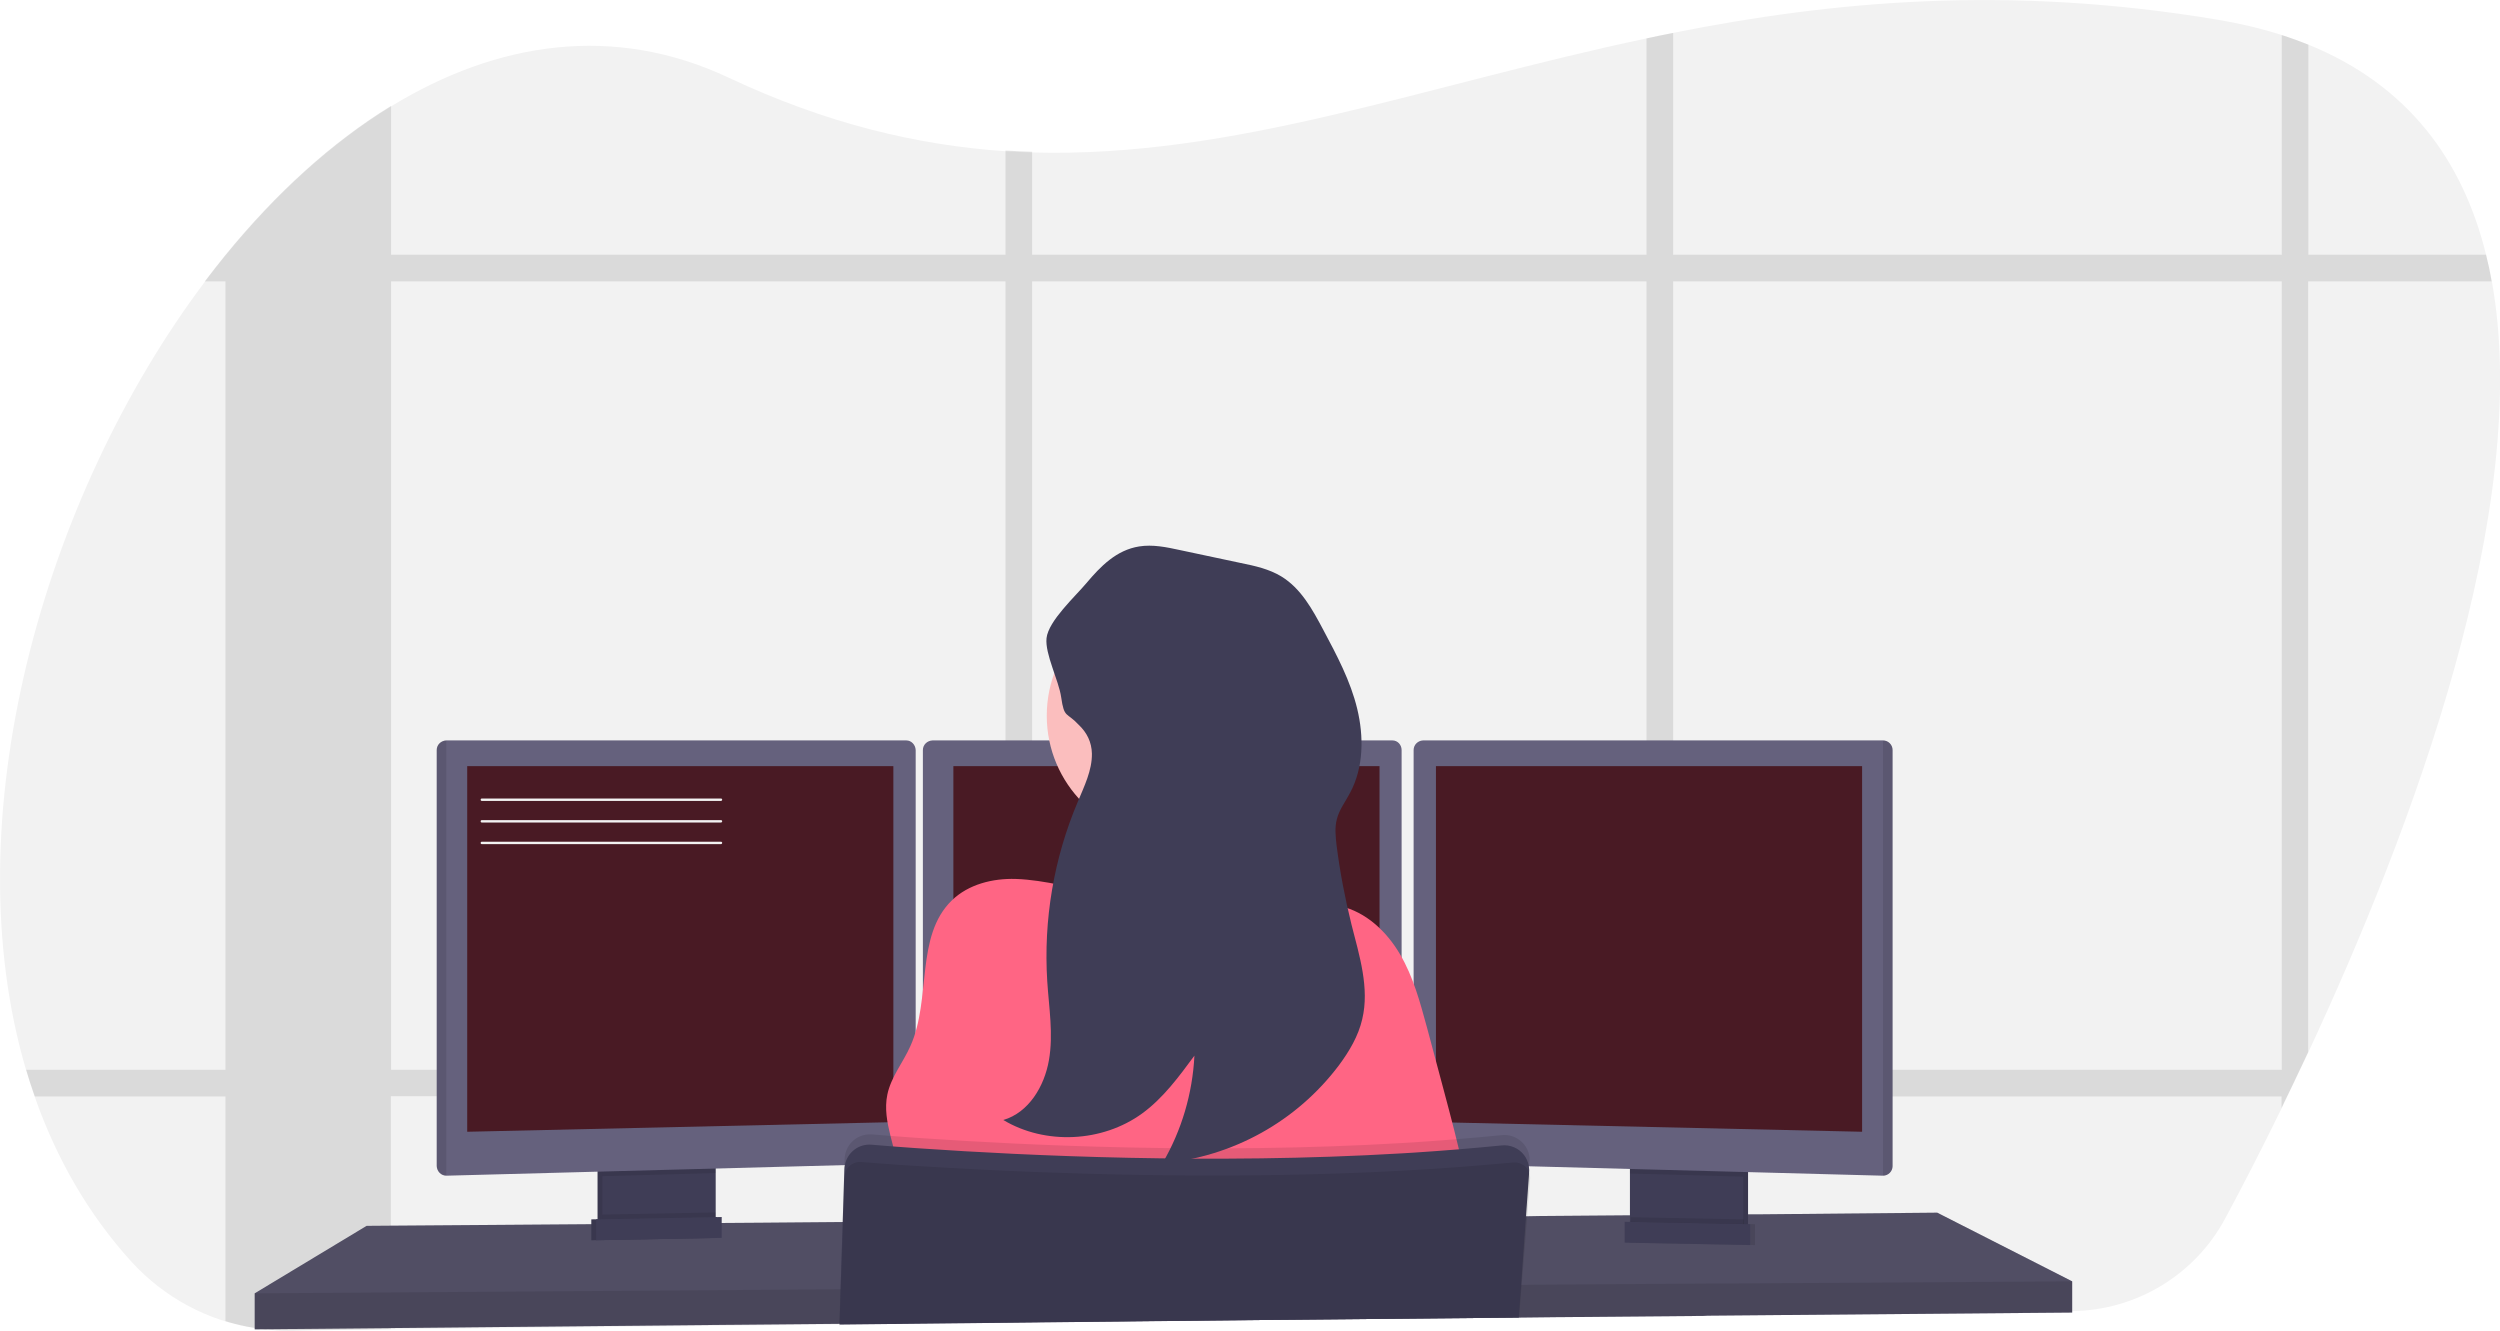
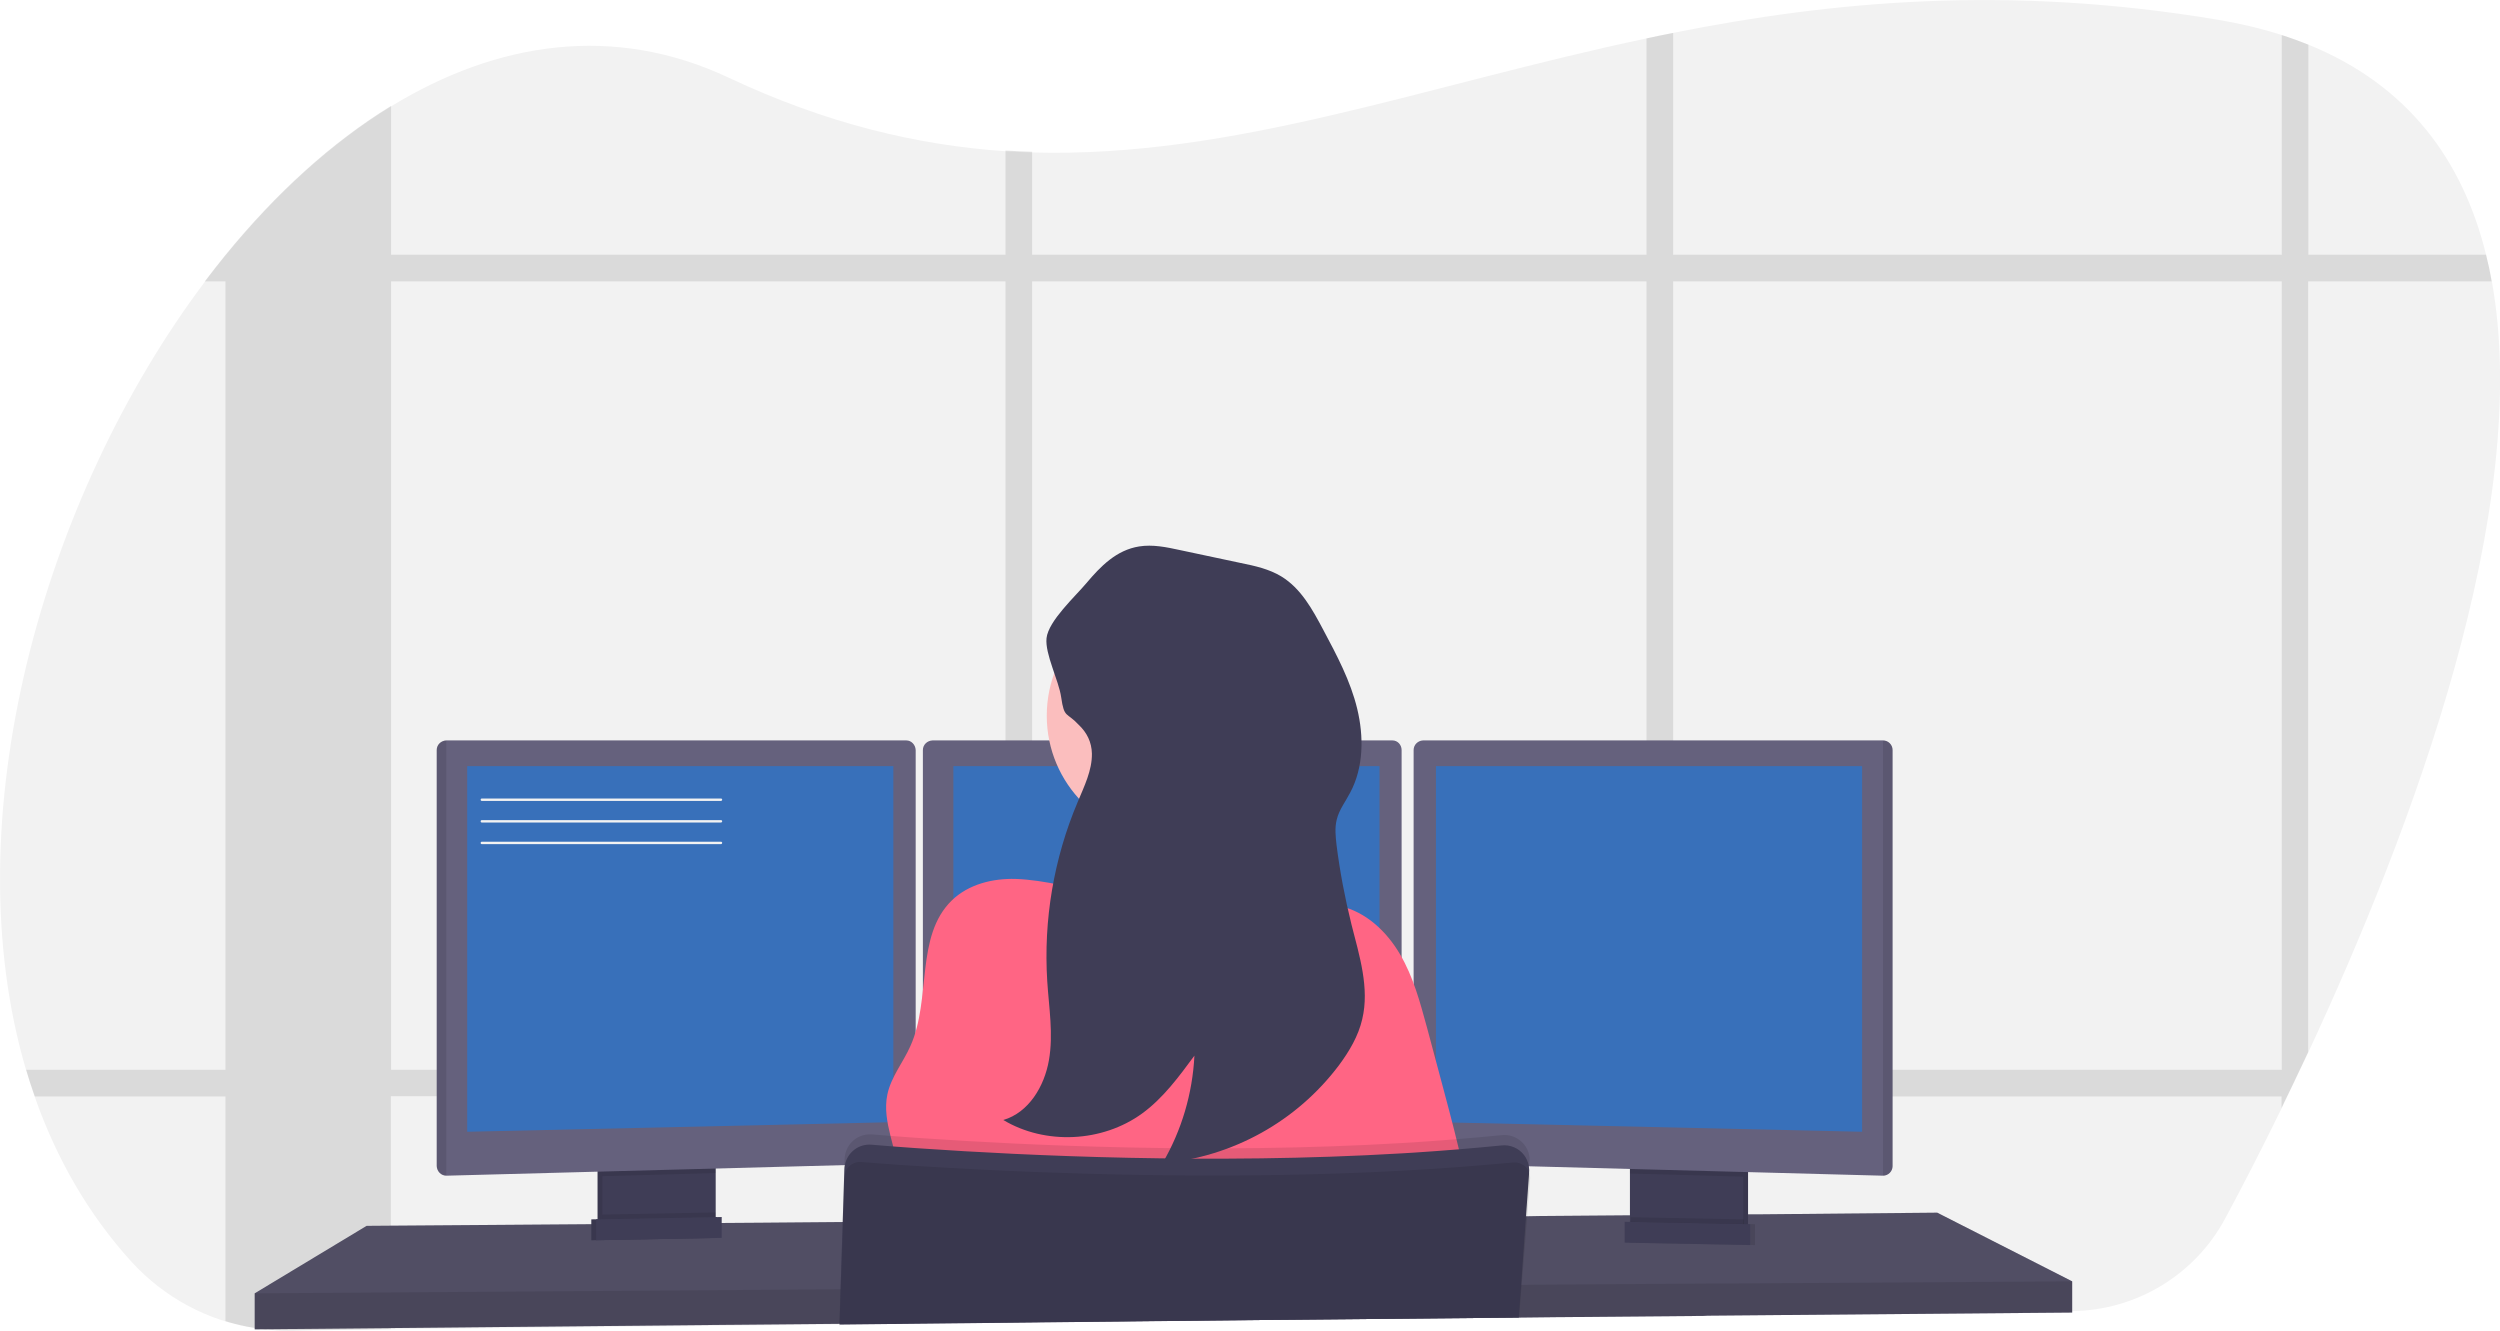
<svg xmlns="http://www.w3.org/2000/svg" version="1.1" id="e6d15d18-a685-4480-ac2b-bd578043a679" x="0px" y="0px" viewBox="0 0 1041.3 554.2" style="enable-background:new 0 0 1041.3 554.2;" xml:space="preserve">
  <style type="text/css">
	.st0{fill:#F2F2F2;}
	.st1{opacity:0.1;enable-background:new    ;}
	.st2{fill:#65617D;}
	.st3{opacity:0.2;enable-background:new    ;}
	.st4{fill:#3F3D56;}
- 	.st5{fill:#491A24;}
+ 	.st5{fill:#3870BA;}
	.st6{fill:#FBBEBE;}
	.st7{fill:#FF6584;}
</style>
  <path class="st0" d="M961.5,438.2c-1.2,2.5-2.3,5-3.5,7.4c-1.8,3.8-3.6,7.5-5.3,11.1c-0.8,1.6-1.6,3.2-2.3,4.8  c-8.6,17.6-16.6,33.1-23.5,45.9c-12.6,23.6-37.1,38.4-63.8,38.7l-151.6,1.7h-1.6l-13,0.1l-11.1,0.1l-34.1,0.4h-1.4l-17.4,0.2h-0.5  l-107,1.2l-95.5,1l-11.1,0.1l-69,0.8h-0.1l-44.8,0.5h-0.5l-141.5,1.5l-42.3,0.5c-3.6,0-7.2-0.1-10.8-0.5l0,0  c-1.2-0.1-2.4-0.3-3.6-0.5c-19.7-3-37.8-12.8-51.3-27.5c-18.2-20-31.5-43.4-40.4-68.8c-1.3-3.7-2.5-7.4-3.6-11.1  c-30.8-104.2,6.8-238.5,74.4-328.4c2.8-3.8,5.7-7.4,8.6-11l0.1-0.1c20.8-25.5,44.1-46.8,68.9-62c44-26.9,92.8-34.5,140.7-11.9  c40.6,19.1,78.5,28.1,115.2,30.6c3.7,0.2,7.4,0.4,11.1,0.5C514.1,65.9,593,35.6,685.8,16c3.7-0.8,7.4-1.6,11.1-2.3  C763,0.5,836.4-6.4,923.6,8.2c9.1,1.5,18,3.6,26.8,6.4c3.8,1.2,7.6,2.6,11.1,4c41.6,16.9,64.3,48.2,74,87.5  c0.9,3.6,1.7,7.3,2.4,11.1C1055,211.5,1004.8,345.3,961.5,438.2z" />
-   <path class="st1" d="M497,445.6c-0.4,3.7-1,7.5-1.9,11.1h93.7v-11.1H497z M418.8,508.4l11.1-0.1v-27.5c-3.8-0.2-7.5-0.3-11.1-0.5  V508.4z M185.9,445.6v11.1h198.5v-11.1H185.9z M1035.5,106.1h-74V18.6c-3.6-1.4-7.3-2.8-11.1-4v91.5H696.9V13.7  c-3.7,0.7-7.4,1.5-11.1,2.3v90.1H429.9V63.2c-3.7-0.1-7.4-0.3-11.1-0.5v43.4H162.9v-62c-24.8,15.2-48.1,36.5-68.9,62h-0.1v0.1  c-2.9,3.6-5.8,7.3-8.6,11h8.6v328.4h-83c1.1,3.8,2.3,7.5,3.6,11.1h79.4v93.6c4,1.2,8.1,2.2,12.2,2.8c1.2,0.2,2.4,0.3,3.6,0.5l0,0  c3.6,0.4,7.2,0.6,10.8,0.5l42.3-0.5v-97h255.9v94.2l11.1-0.1v-94.1h255.9v91.4l11.1-0.1v-91.2h253.5v4.8c0.8-1.6,1.5-3.2,2.3-4.8  c1.8-3.6,3.5-7.3,5.3-11.1c1.2-2.4,2.3-4.9,3.5-7.4v-321h76.4C1037.2,113.4,1036.4,109.7,1035.5,106.1z M162.9,445.6V117.2h255.9  v328.4H162.9z M429.9,445.6V117.2h255.9v328.4H429.9z M950.4,445.6H696.9V117.2h253.5L950.4,445.6z" />
+   <path class="st1" d="M497,445.6c-0.4,3.7-1,7.5-1.9,11.1h93.7v-11.1H497z M418.8,508.4l11.1-0.1v-27.5c-3.8-0.2-7.5-0.3-11.1-0.5  V508.4z M185.9,445.6v11.1h198.5v-11.1H185.9z M1035.5,106.1h-74V18.6c-3.6-1.4-7.3-2.8-11.1-4v91.5H696.9V13.7  c-3.7,0.7-7.4,1.5-11.1,2.3v90.1H429.9V63.2c-3.7-0.1-7.4-0.3-11.1-0.5v43.4H162.9v-62c-24.8,15.2-48.1,36.5-68.9,62h-0.1v0.1  c-2.9,3.6-5.8,7.3-8.6,11h8.6v328.4h-83c1.1,3.8,2.3,7.5,3.6,11.1h79.4v93.6c4,1.2,8.1,2.2,12.2,2.8c1.2,0.2,2.4,0.3,3.6,0.5l0,0  c3.6,0.4,7.2,0.6,10.8,0.5l42.3-0.5v-97h255.9v94.2l11.1-0.1v-94.1h255.9V548l11.1-0.1v-91.2h253.5v4.8c0.8-1.6,1.5-3.2,2.3-4.8  c1.8-3.6,3.5-7.3,5.3-11.1c1.2-2.4,2.3-4.9,3.5-7.4v-321h76.4C1037.2,113.4,1036.4,109.7,1035.5,106.1z M162.9,445.6V117.2h255.9  v328.4L162.9,445.6L162.9,445.6z M429.9,445.6V117.2h255.9v328.4L429.9,445.6L429.9,445.6z M950.4,445.6H696.9V117.2h253.5V445.6z" />
  <polygon class="st2" points="863.1,533.7 863.1,546.7 711.2,548 709.5,548.1 651.8,548.6 650.4,548.6 632.9,548.8 632.4,548.8   525.4,549.8 349.8,551.4 349.6,551.4 305,551.8 304.5,551.8 106.1,553.7 106.1,538.7 152.7,510.6 246.3,509.9 248.3,509.9   249,509.9 251,509.8 295.9,509.5 298,509.4 298.6,509.4 300.6,509.4 315,509.3 315.4,509.3 350.9,509 351.2,509 628.6,506.6   635.4,506.6 636.1,506.6 641.3,506.5 678.9,506.2 680.9,506.2 682.8,506.2 683.7,506.2 695.4,506.1 697.8,506.1 700.9,506   710.6,506 726.1,505.8 728.1,505.8 731.6,505.8 732.2,505.8 806.9,505.1 " />
  <polygon class="st3" points="863.1,533.7 863.1,546.7 711.2,548 709.5,548.1 651.8,548.6 650.4,548.6 632.9,548.8 632.4,548.8   525.4,549.8 349.8,551.4 349.6,551.4 305,551.8 304.5,551.8 106.1,553.7 106.1,538.7 152.7,510.6 246.3,509.9 248.3,509.9   249,509.9 251,509.8 295.9,509.5 298,509.4 298.6,509.4 300.6,509.4 315,509.3 315.4,509.3 350.9,509 351.2,509 628.6,506.6   635.4,506.6 636.1,506.6 641.3,506.5 678.9,506.2 680.9,506.2 682.8,506.2 683.7,506.2 695.4,506.1 697.8,506.1 700.9,506   710.6,506 726.1,505.8 728.1,505.8 731.6,505.8 732.2,505.8 806.9,505.1 " />
-   <path class="st4" d="M296.1,483.7v24.5c0,2.4-1.4,4.5-3.5,5.5c-0.8,0.4-1.6,0.6-2.5,0.6l-34.9,0.7c-0.9,0-1.9-0.2-2.7-0.6  c-2.2-1-3.6-3.2-3.6-5.6v-25.2H296.1z" />
-   <path class="st1" d="M296.1,483.7v24.5c0,2.4-1.4,4.5-3.5,5.5c-0.8,0.4-1.6,0.6-2.5,0.6l-34.9,0.7c-0.9,0-1.9-0.2-2.7-0.6  c-2.2-1-3.6-3.2-3.6-5.6v-25.2H296.1z" />
-   <path class="st4" d="M298.1,483.7v24.5c0,2.4-1.4,4.5-3.5,5.5c-0.8,0.4-1.6,0.6-2.5,0.6l-34.9,0.7c-0.9,0-1.9-0.2-2.7-0.6  c-2.2-1-3.6-3.2-3.6-5.6v-25.2H298.1z" />
+   <path class="st4" d="M296.1,483.7v24.5c0,2.4-1.4,4.5-3.5,5.5c-0.8,0.4-1.6,0.6-2.5,0.6l-34.9,0.7c-0.9,0-1.9-0.2-2.7-0.6  c-2.2-1-3.6-3.2-3.6-5.6v-25.2h47.2V483.7z" />
+   <path class="st1" d="M296.1,483.7v24.5c0,2.4-1.4,4.5-3.5,5.5c-0.8,0.4-1.6,0.6-2.5,0.6l-34.9,0.7c-0.9,0-1.9-0.2-2.7-0.6  c-2.2-1-3.6-3.2-3.6-5.6v-25.2h47.2V483.7z" />
+   <path class="st4" d="M298.1,483.7v24.5c0,2.4-1.4,4.5-3.5,5.5c-0.8,0.4-1.6,0.6-2.5,0.6l-34.9,0.7c-0.9,0-1.9-0.2-2.7-0.6  c-2.2-1-3.6-3.2-3.6-5.6v-25.2h47.2V483.7z" />
  <rect x="680.9" y="483.6" class="st4" width="47.2" height="31.5" />
  <rect x="680.9" y="483.6" class="st1" width="47.2" height="31.5" />
  <rect x="678.9" y="483.6" class="st4" width="47.2" height="31.5" />
  <polygon class="st1" points="298.1,483.6 298.1,488.6 250.9,489.9 250.9,483.6 " />
-   <path class="st2" d="M381.4,312.4v168.2c0,2.1-1.7,3.9-3.9,4l-191.6,5.1h0c-2.2,0-3.9-1.8-4-4V312.4c0-2.2,1.8-3.9,4-4h191.6  C379.6,308.4,381.3,310.2,381.4,312.4z" />
-   <path class="st1" d="M185.9,308.4v181.2h0c-2.2,0-3.9-1.8-4-4V312.4C181.9,310.2,183.6,308.4,185.9,308.4L185.9,308.4z" />
+   <path class="st2" d="M381.4,312.4v168.2c0,2.1-1.7,3.9-3.9,4l-191.6,5.1l0,0c-2.2,0-3.9-1.8-4-4V312.4c0-2.2,1.8-3.9,4-4h191.6  C379.6,308.4,381.3,310.2,381.4,312.4z" />
+   <path class="st1" d="M185.9,308.4v181.2l0,0c-2.2,0-3.9-1.8-4-4V312.4C181.9,310.2,183.6,308.4,185.9,308.4L185.9,308.4z" />
  <polygon class="st5" points="194.6,319.1 372.1,319.1 372.1,467.4 194.6,471.4 " />
  <polygon class="st1" points="726.1,483.6 726.1,490.1 678.9,488.8 678.9,483.6 " />
  <path class="st2" d="M788.3,312.4v173.3c0,2.2-1.8,4-4,4l0,0l-191.7-5.1c-2.1-0.1-3.8-1.8-3.8-4V312.4c0-2.2,1.8-3.9,3.9-4h191.6  C786.5,308.4,788.3,310.2,788.3,312.4z" />
  <path class="st1" d="M788.3,312.4v173.3c0,2.2-1.8,4-4,4l0,0V308.4l0,0C786.5,308.4,788.3,310.2,788.3,312.4z" />
  <polygon class="st5" points="775.6,319.1 598.1,319.1 598.1,467.4 775.6,471.4 " />
-   <path class="st2" d="M583.8,312.4v168.2c0,2.1-1.7,3.9-3.8,4l-191.6,5.1l0,0c-2.2,0-4-1.8-4-4V312.4c0-2.2,1.8-3.9,4-4h191.6  C582.1,308.4,583.8,310.2,583.8,312.4z" />
+   <path class="st2" d="M583.8,312.4v168.2c0,2.1-1.7,3.9-3.8,4l-191.6,5.1l0,0c-2.2,0-4-1.8-4-4V312.4c0-2.2,1.8-3.9,4-4H580  C582.1,308.4,583.8,310.2,583.8,312.4z" />
  <polygon class="st5" points="397.1,319.1 574.6,319.1 574.6,467.4 397.1,471.4 " />
  <polygon class="st1" points="863.1,533.7 863.1,546.7 711.2,548 709.5,548.1 651.8,548.6 650.4,548.6 632.9,548.8 632.4,548.8   525.4,549.8 349.8,551.4 349.6,551.4 305,551.8 304.5,551.8 106.1,553.7 106.1,538.7 308.6,537.3 309.1,537.3 350.1,537 350.3,537   633.3,535.2 633.6,535.2 633.8,535.2 634.3,535.2 639.1,535.1 640.5,535.1 715,534.6 719.4,534.6 720.4,534.6 " />
  <circle class="st6" cx="487.3" cy="298.1" r="51.3" />
  <path class="st6" d="M538.6,377.2c0,0-99.5,12-90,0c3.4-4.3,4.4-17.2,4.2-31.8c-0.1-4.5-0.2-9.1-0.5-13.6c-1.1-22-3.8-43.5-3.8-43.5  s87-41,77-8.5c-4,13.1-2.7,31.6,0.3,48.9c0.9,5,1.9,10,3,14.7C531.6,354.7,534.8,366,538.6,377.2z" />
  <path class="st7" d="M506.1,373.1c11.5-2.1,23.7-6,34.5-1.5c2.8,1.2,5.5,2.9,8.4,3.9s6.1,1.2,9.2,1.9c10.7,2.4,19.3,10.5,24.9,20  c5.6,9.5,8.4,20.1,11.3,30.7l6.9,25.8c6,22.5,12,45.1,13.4,68.3c-83.5,4.8-167.3,5.3-250.8,1.4c5.4-10.3,11-21.3,10.5-33  s-7.2-23.2-4.8-34.7c1.5-7.3,6.6-13.4,9.6-20.2c8.8-19.5,1.9-45.8,17.3-60.7c6.9-6.7,17-9.2,26.6-8.9c12.3,0.4,24.8,4.2,37,6.1  C475.8,374.6,490.4,376,506.1,373.1z" />
  <path class="st1" d="M637,484.3l-0.1,1.4v0.1l-0.2,2.3l-1.3,18.5l-1.6,22.3l-0.5,6.3l-1,13.4v0.2l-107,1l-175.6,1.9v0.8h-0.1v-0.8  v-0.3l0.5-14.4l0.9-28.1l0.7-23.8l0.1-2.4c0.2-5.8,5-10.4,10.8-10.2c0.2,0,0.4,0,0.6,0c4.7,0.4,10.9,0.9,18.2,1.4l3,0.2  c42.3,2.9,120.6,6.7,199.5,2c1.7-0.1,3.3-0.2,5-0.3c12.2-0.8,24.5-1.8,36.6-3c5.8-0.6,11,3.6,11.6,9.4  C637.1,483,637.1,483.6,637,484.3L637,484.3z" />
-   <path class="st4" d="M349.7,552.5v-0.8l175.6-1.9l107-1h0.3v-0.2l1-13.4l0.4-6l1.6-22.6l1.3-17.9v-0.4c0.1-0.8,0-1.7-0.1-2.5  c0,0,0-0.1,0-0.1c-0.3-1.7-1-3.3-2-4.6c-2.2-2.9-5.8-4.4-9.4-4c-12.1,1.2-24.3,2.2-36.6,3c-1.7,0.1-3.3,0.2-5,0.3  c-78.9,4.7-157.2,0.9-199.5-2l-3-0.2c-7.3-0.5-13.5-1-18.2-1.4c-5.4-0.5-10.2,3.2-11.2,8.5c-0.1,0.5-0.2,1.1-0.2,1.6l-0.7,22.2  l-0.9,28.1l-0.4,14.4v0.3L349.7,552.5L349.7,552.5z" />
+   <path class="st4" d="M349.7,552.5v-0.8l175.6-1.9l107-1h0.3v-0.2l1-13.4l0.4-6l1.6-22.6l1.3-17.9v-0.4c0.1-0.8,0-1.7-0.1-2.5v-0.1  c-0.3-1.7-1-3.3-2-4.6c-2.2-2.9-5.8-4.4-9.4-4c-12.1,1.2-24.3,2.2-36.6,3c-1.7,0.1-3.3,0.2-5,0.3c-78.9,4.7-157.2,0.9-199.5-2  l-3-0.2c-7.3-0.5-13.5-1-18.2-1.4c-5.4-0.5-10.2,3.2-11.2,8.5c-0.1,0.5-0.2,1.1-0.2,1.6l-0.7,22.2l-0.9,28.1l-0.4,14.4v0.3V552.5  L349.7,552.5z" />
  <path class="st1" d="M637.3,491.3l-1.2,15.3l-1.8,22.8l-0.5,5.7l-1,12.8l-0.1,0.6v0.2l0,0l-0.2,1.5l0.1-1.5h-0.3l-107,1l-175.6,1.9  v-0.3l0.5-14.4l1-28.1l0.6-18.7c0.1-2.2,1.2-4.1,3.1-5.2c1.1-0.7,2.5-1,3.8-0.9c2.1,0.2,4.7,0.4,7.7,0.6c4.9,0.4,10.9,0.8,17.9,1.2  c13,0.8,29.3,1.7,48,2.4c52,2,122.2,2.7,188.9-3.2c3-0.3,6.1-0.5,9.1-0.8c1.2-0.1,2.4,0.1,3.5,0.7c0.3,0.2,0.6,0.3,0.9,0.5  c0.9,0.6,1.6,1.5,2,2.5c0.1,0.2,0.2,0.4,0.2,0.6C637.3,489.5,637.4,490.4,637.3,491.3z" />
  <path class="st1" d="M298.1,505v3.2c0,2.4-1.4,4.5-3.5,5.5l-40.1,0.8c-2.2-1-3.6-3.2-3.6-5.6v-3L298.1,505z" />
  <polygon class="st4" points="298.6,515.6 246.3,516.6 246.3,507.9 298.6,506.9 " />
  <polygon class="st1" points="298.6,515.6 246.3,516.6 246.3,507.9 298.6,506.9 " />
  <polygon class="st4" points="300.6,515.6 248.3,516.6 248.3,507.9 300.6,506.9 " />
  <path class="st1" d="M679.2,507v3.2c0,2.4,1.4,4.5,3.5,5.5l40.1,0.8c2.2-1,3.6-3.2,3.6-5.6v-3L679.2,507z" />
  <polygon class="st1" points="678.7,517.6 731,518.6 731,509.9 678.7,508.9 " />
  <polygon class="st4" points="676.7,517.6 729,518.6 729,509.9 676.7,508.9 " />
  <path class="st4" d="M454.8,313.9c0.1,7-3.2,13.6-5.9,20.1c-10,23.6-14.3,49.2-12.7,74.7c0.7,11,2.6,22,0.7,32.9s-8.4,21.8-19,24.9  c17.5,10.5,41.3,9.3,57.8-2.7c8.8-6.4,15.3-15.3,21.8-24.1c-0.8,15.8-5.3,31.1-13.3,44.8c29.2-2.6,55.9-17.4,73.5-40.8  c4.3-5.8,8.1-12.2,9.7-19.2c3.1-13-1.2-26.5-4.5-39.5c-2.7-10.9-4.8-21.9-6.2-33c-0.4-3.6-0.8-7.2,0.1-10.7c1-4.1,3.7-7.5,5.6-11.2  c5.6-10.5,5.7-23.3,2.9-34.9s-8.5-22.3-14.1-32.8c-4.5-8.5-9.3-17.3-17.5-22.3c-5.1-3.1-11-4.4-16.9-5.6l-25.4-5.4  c-5.5-1.2-11.3-2.4-16.9-1.5c-9.5,1.5-16.1,8.3-22,15.3c-4.6,5.5-15.8,15.7-16.6,22.9c-0.7,6.6,5.1,17.6,6.1,24.6  c1.3,9,2.2,6,7.3,11.5C452.7,305.1,454.7,309.1,454.8,313.9z" />
  <path class="st0" d="M300.3,333.6h-99.6c-0.3,0-0.5-0.2-0.5-0.5s0.2-0.5,0.5-0.5h99.6c0.3,0,0.5,0.2,0.5,0.5  S300.5,333.6,300.3,333.6z" />
  <path class="st0" d="M300.3,342.6h-99.6c-0.3,0-0.5-0.2-0.5-0.5s0.2-0.5,0.5-0.5h99.6c0.3,0,0.5,0.2,0.5,0.5  S300.5,342.6,300.3,342.6z" />
  <path class="st0" d="M300.3,351.6h-99.6c-0.3,0-0.5-0.2-0.5-0.5s0.2-0.5,0.5-0.5h99.6c0.3,0,0.5,0.2,0.5,0.5  S300.5,351.6,300.3,351.6z" />
</svg>
